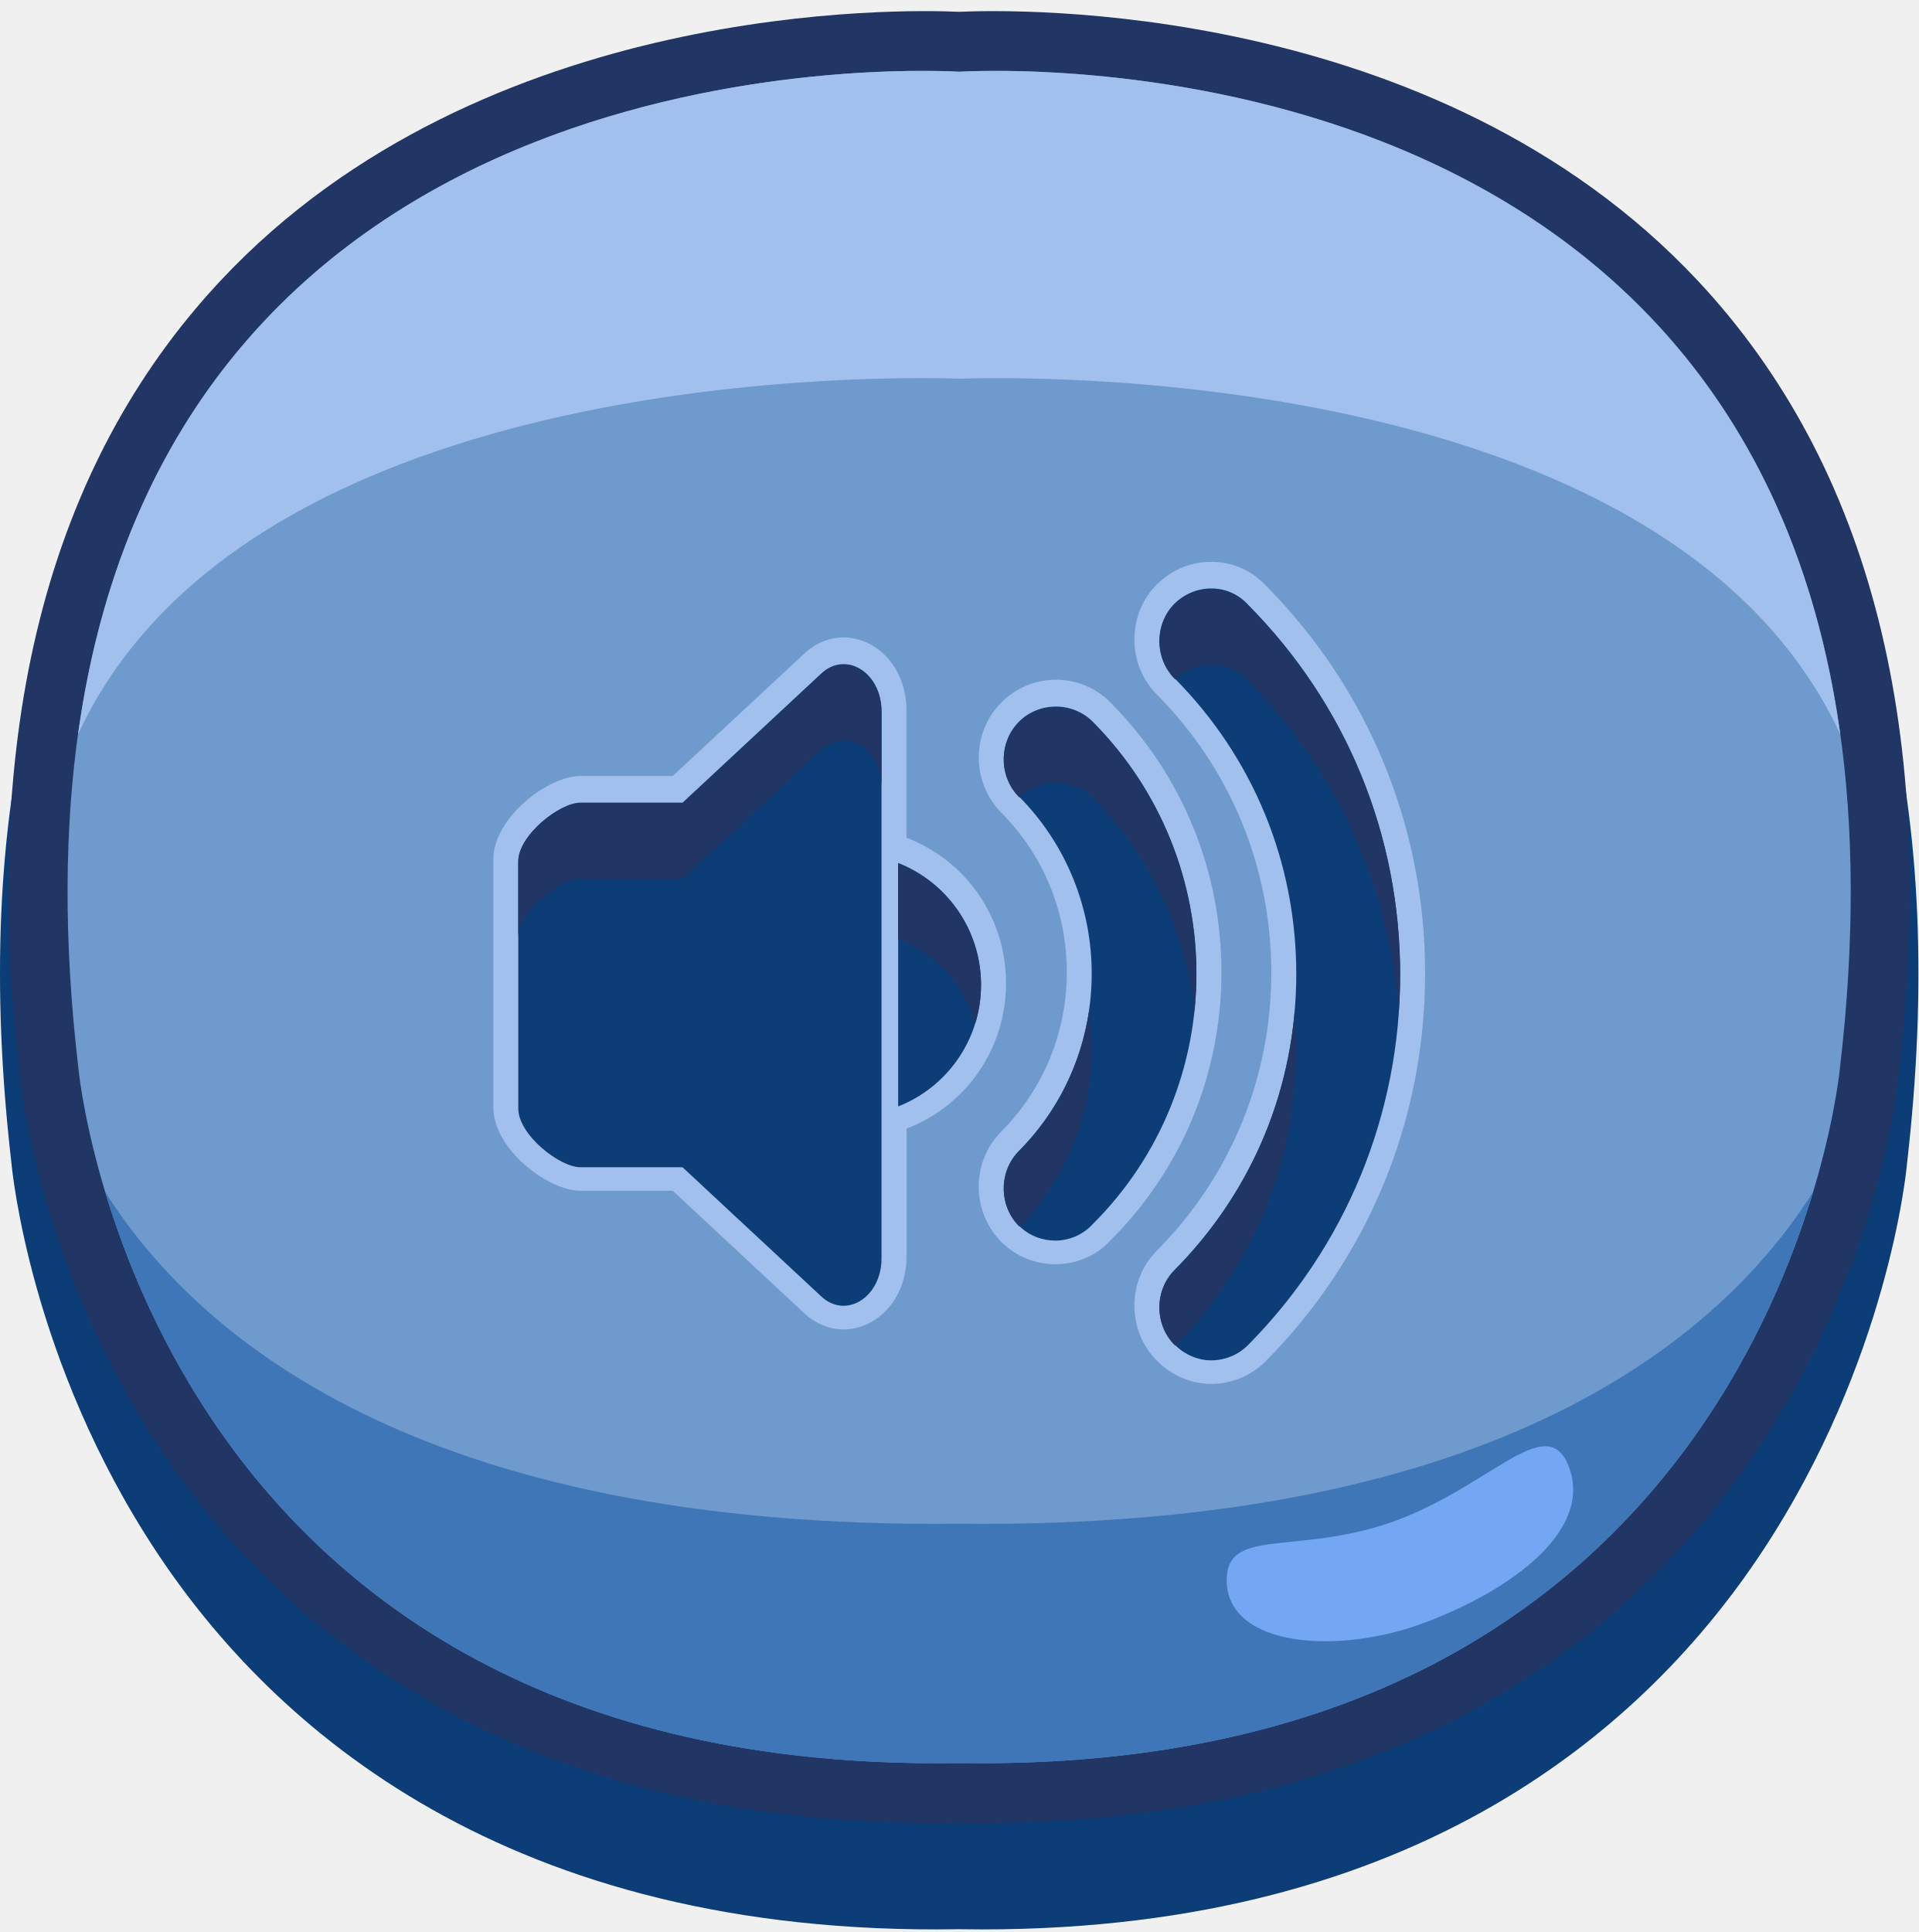
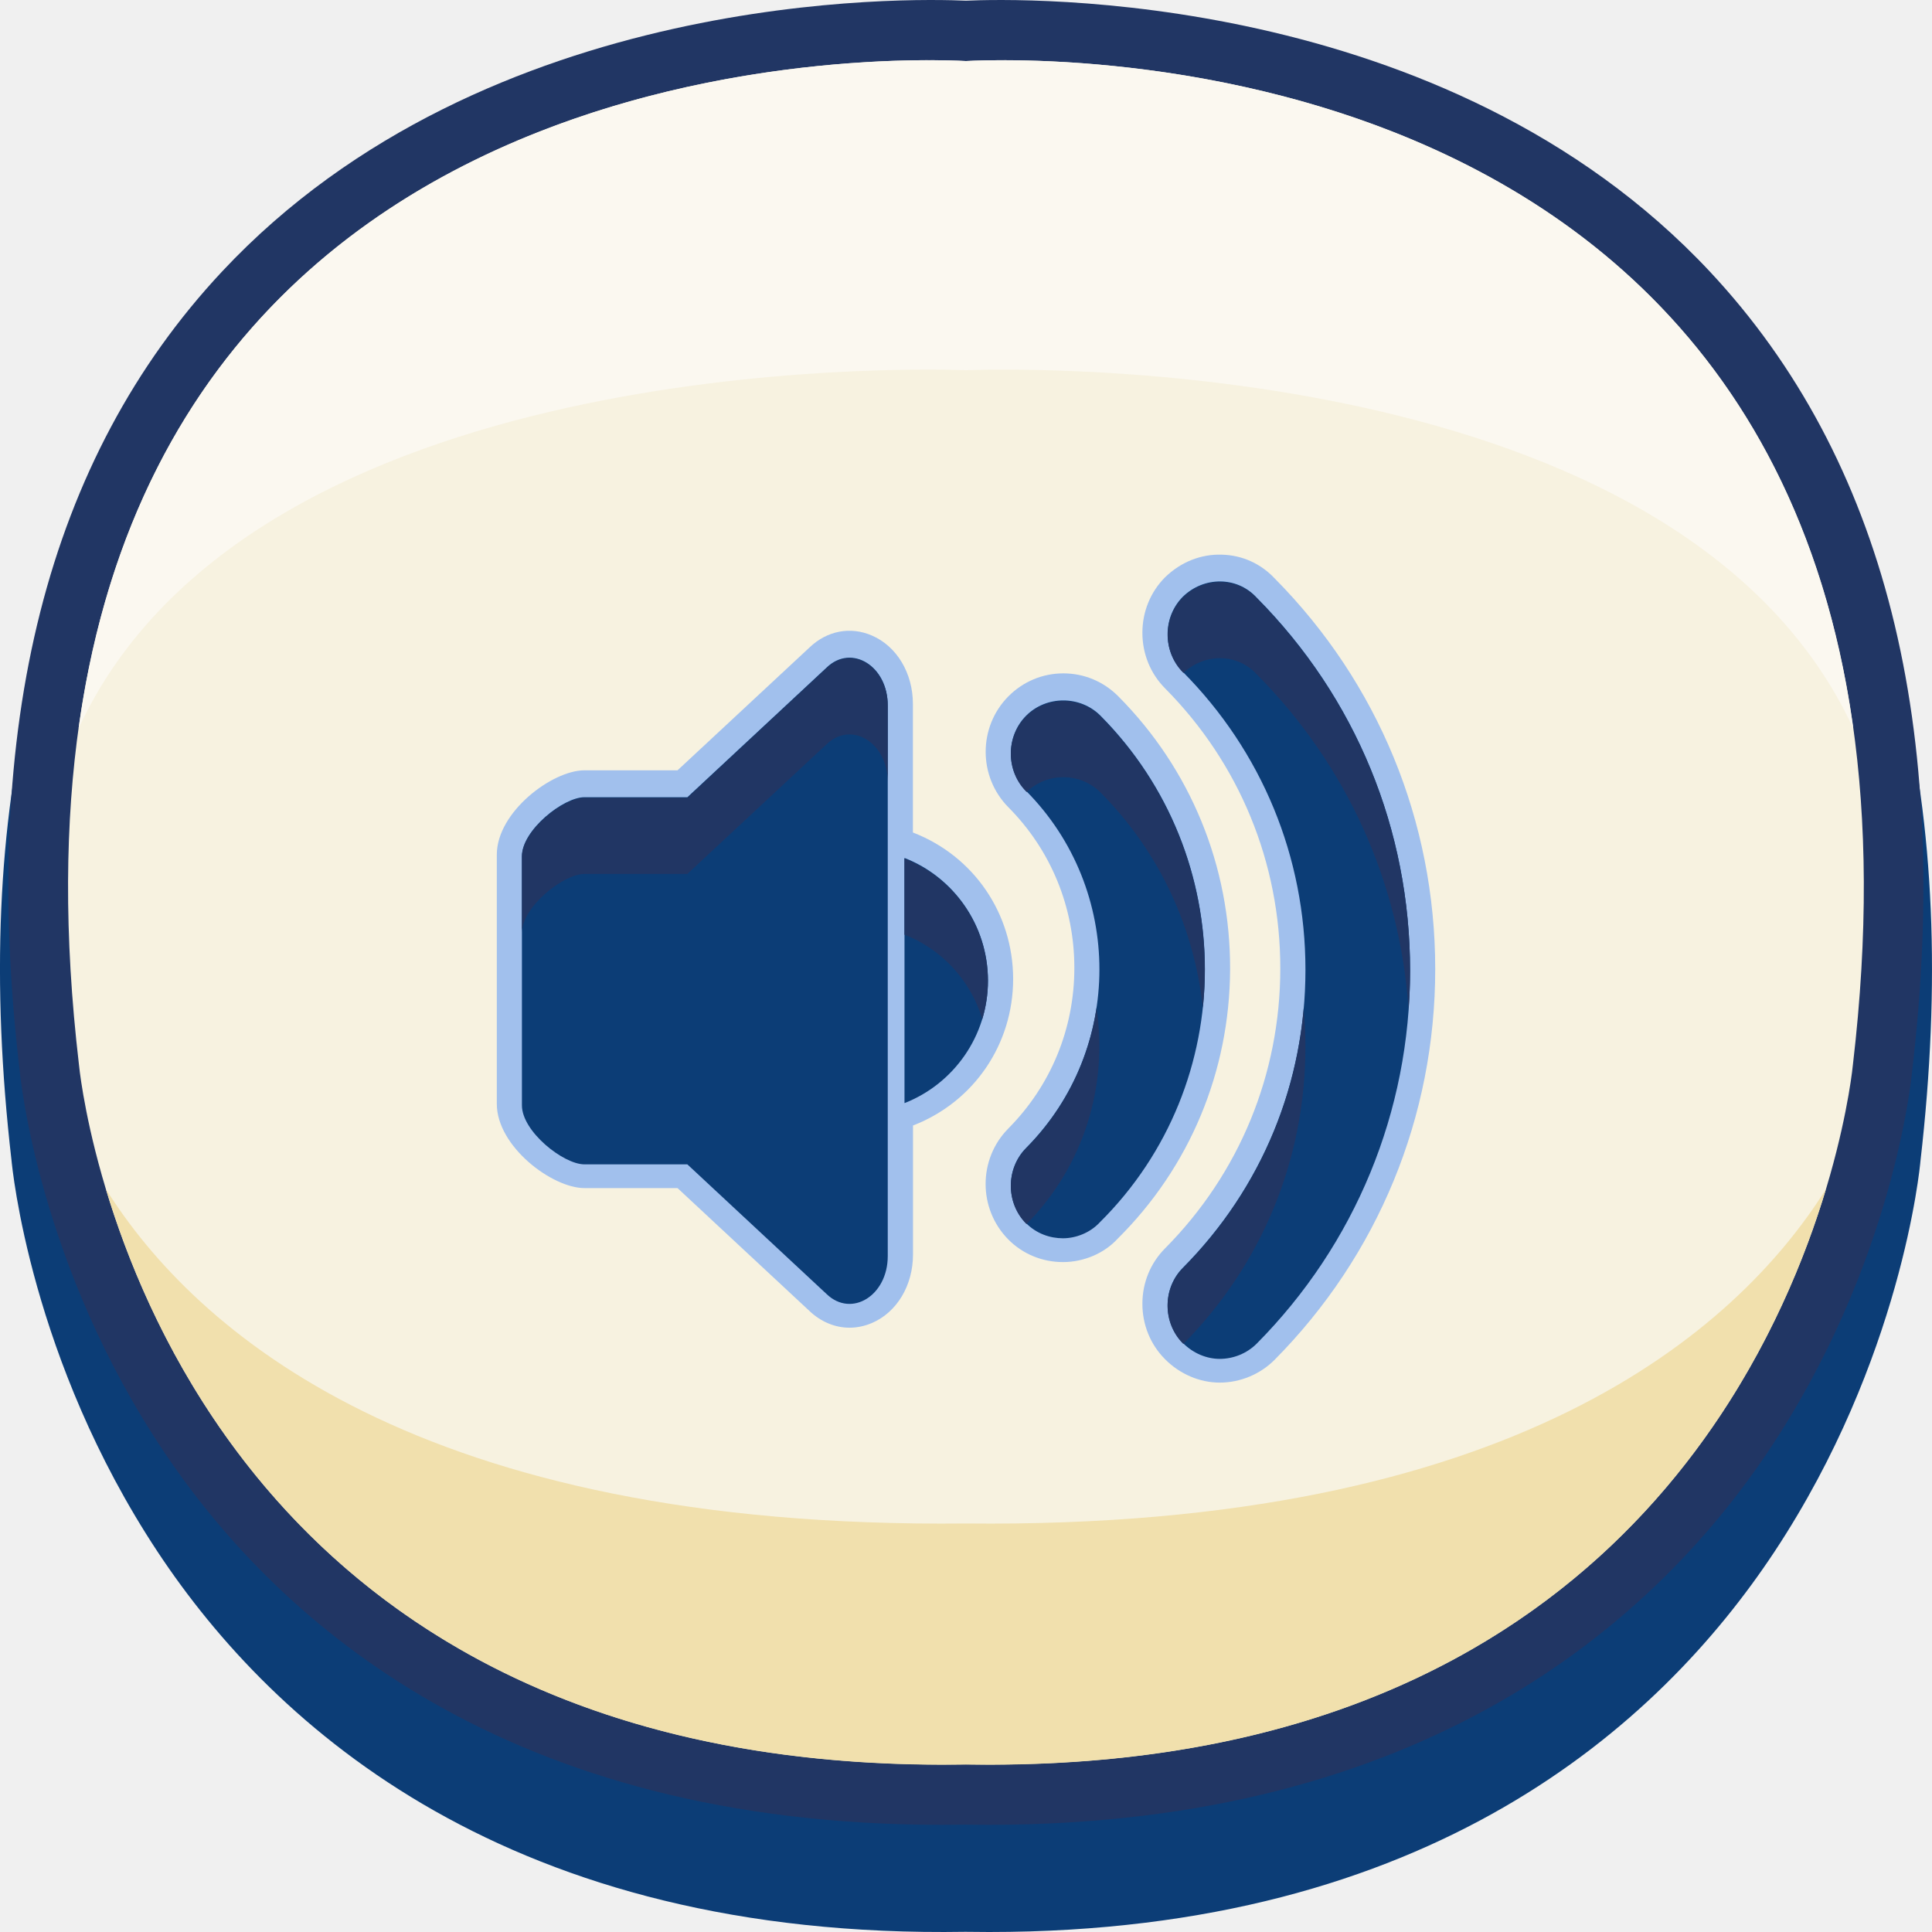
- <svg xmlns="http://www.w3.org/2000/svg" width="140" height="141" viewBox="0 0 140 141" fill="none">
+ <svg xmlns="http://www.w3.org/2000/svg" width="60" height="60" viewBox="0 0 60 60" fill="none">
+   <path d="M53.357 10.514C45.04 1.461 31.765 1.81 30.001 1.899C28.236 1.81 14.958 1.461 6.645 10.514C1.204 16.439 -0.911 25.03 0.356 36.021C0.38 36.272 0.95 42.224 4.892 48.188C8.538 53.702 15.863 60.227 29.983 59.994C30.232 59.997 30.477 60 30.72 60C44.399 60 51.526 53.607 55.109 48.188C59.052 42.224 59.624 36.272 59.642 36.052C60.912 25.03 58.797 16.439 53.357 10.514Z" fill="#0C3D76" />
+   <path d="M53.102 8.435C44.864 -0.37 31.67 -0.055 29.998 0.022C28.323 -0.055 15.132 -0.373 6.894 8.435C1.471 14.231 -0.641 22.577 0.608 33.226C0.632 33.471 1.205 39.315 5.123 45.133C8.688 50.426 15.758 56.672 29.249 56.672C29.486 56.672 29.728 56.669 29.968 56.666C30.211 56.669 30.453 56.672 30.69 56.672C44.252 56.672 51.326 50.395 54.873 45.133C58.8 39.3 59.361 33.495 59.382 33.275C60.637 22.586 58.525 14.231 53.102 8.435Z" fill="#213664" />
+   <path d="M29.998 1.896C28.015 1.789 -1.339 0.745 2.451 33.054C2.451 33.054 4.47 55.212 29.998 54.795C55.526 55.209 57.545 33.054 57.545 33.054C61.338 0.745 31.981 1.789 29.998 1.896Z" fill="#F7F2E0" />
+   <path d="M29.998 11.497C31.67 11.439 52.15 10.959 57.554 22.62C54.552 0.99 31.739 1.804 29.998 1.896C28.258 1.801 5.447 0.99 2.442 22.617C7.846 10.959 28.326 11.436 29.998 11.497Z" fill="#FBF8F0" />
+   <path d="M29.998 47.313C12.984 47.493 6.061 41.336 3.29 36.931C5.198 43.262 11.274 55.102 29.998 54.799C48.722 55.102 54.798 43.262 56.706 36.931C53.935 41.336 47.012 47.493 29.998 47.313Z" fill="#F1E0AD" />
  <g clip-path="url(#clip0)">
-     <path d="M124.499 25.344C105.094 4.22 74.119 5.034 70.002 5.241C65.885 5.034 34.903 4.22 15.505 25.344C2.81 39.168 -2.125 59.214 0.832 84.86C0.888 85.446 2.216 99.334 11.415 113.25C19.923 126.116 37.014 141.34 69.96 140.797C70.54 140.804 71.113 140.811 71.68 140.811C103.598 140.811 120.228 125.895 128.588 113.25C137.788 99.334 139.123 85.446 139.165 84.932C142.129 59.214 137.194 39.168 124.499 25.344Z" fill="#0C3D76" />
-     <path d="M123.905 20.493C104.681 -0.052 73.896 0.683 69.995 0.862C66.087 0.683 35.309 -0.06 16.085 20.493C3.432 34.017 -1.496 53.491 1.419 78.338C1.475 78.909 2.81 92.547 11.954 106.12C20.272 118.472 36.77 133.046 68.247 133.046C68.8 133.046 69.366 133.038 69.925 133.031C70.491 133.038 71.058 133.046 71.61 133.046C103.255 133.046 119.76 118.401 128.036 106.12C137.201 92.511 138.508 78.966 138.557 78.452C141.486 53.513 136.558 34.017 123.905 20.493Z" fill="#213664" />
-     <path d="M69.995 5.234C65.367 4.984 -3.125 2.548 5.718 77.938C5.718 77.938 10.43 129.638 69.995 128.667C129.56 129.631 134.272 77.938 134.272 77.938C143.121 2.548 74.622 4.984 69.995 5.234Z" fill="#6F9ACD" />
-     <path d="M69.995 27.637C73.895 27.502 121.682 26.38 134.293 53.591C127.288 3.119 74.056 5.02 69.995 5.234C65.933 5.013 12.708 3.119 5.697 53.584C18.308 26.38 66.094 27.494 69.995 27.637Z" fill="#A1C0ED" />
-     <path d="M69.995 111.206C30.296 111.628 14.141 97.261 7.675 86.981C12.128 101.755 26.305 129.381 69.995 128.673C113.685 129.381 127.861 101.755 132.314 86.981C125.848 97.261 109.693 111.628 69.995 111.206Z" fill="#3F76B7" />
-     <path d="M89.519 115.386C89.589 120.172 97.586 120.858 104.094 118.379C110.595 115.9 116.153 111.6 114.517 107.113C112.881 102.627 108.456 108.978 100.788 111.342C94.14 113.386 89.463 111.571 89.519 115.386Z" fill="#73A6F3" />
-     <g clip-path="url(#clip1)">
-       <path d="M81.04 51.271C79.977 50.2 78.562 49.606 77.055 49.606C75.549 49.606 74.133 50.2 73.07 51.271C70.878 53.486 70.878 57.091 73.07 59.307C76.156 62.416 77.851 66.548 77.851 70.948C77.851 75.349 76.15 79.481 73.064 82.59C70.872 84.805 70.872 88.41 73.07 90.632C74.115 91.685 75.525 92.266 77.031 92.266C78.537 92.266 80.019 91.63 80.979 90.583C86.209 85.399 89.106 78.465 89.137 71.052C89.161 63.585 86.288 56.559 81.04 51.271Z" fill="#A1C0ED" />
-       <path d="M92.368 42.726C91.366 41.655 90.011 41.043 88.553 41.007C87.023 40.951 85.571 41.533 84.423 42.647C83.366 43.712 82.783 45.138 82.783 46.668C82.783 48.192 83.366 49.624 84.423 50.689C89.811 56.118 92.775 63.322 92.775 70.979C92.775 78.642 89.811 85.846 84.423 91.275C83.366 92.34 82.783 93.766 82.783 95.29C82.783 96.814 83.366 98.246 84.423 99.305C85.492 100.382 86.932 101 88.383 101C89.865 101 91.311 100.401 92.35 99.36C99.863 91.783 104 81.727 104 71.028C104 60.347 99.87 50.297 92.368 42.726Z" fill="#A1C0ED" />
-       <path d="M66.201 61.155L66.152 61.137V51.821C66.152 49.587 64.986 47.641 63.182 46.864C61.627 46.19 59.932 46.515 58.663 47.727L49.096 56.632H42.347C40.015 56.632 36 59.65 36 62.74V80.802C36 83.893 40.015 86.904 42.347 86.904H49.096L58.651 95.804C59.471 96.587 60.503 97.022 61.56 97.022C62.113 97.022 62.659 96.906 63.188 96.679C64.992 95.902 66.158 93.955 66.158 91.721V82.369L66.207 82.351C70.586 80.637 73.417 76.475 73.417 71.75C73.411 67.025 70.58 62.869 66.201 61.155Z" fill="#A1C0ED" />
-       <path d="M59.908 49.178L49.813 58.579H42.347C40.829 58.579 37.822 60.96 37.822 62.851V71.879V80.913C37.822 82.804 40.829 85.185 42.347 85.185H49.806L59.902 94.586C61.7 96.312 64.33 94.703 64.33 91.832V71.879V51.926C64.336 49.061 61.706 47.458 59.908 49.178Z" fill="#0C3D76" />
-       <path d="M79.752 52.678C78.282 51.197 75.822 51.197 74.352 52.678C72.882 54.166 72.882 56.632 74.352 58.12C81.441 65.262 81.441 76.855 74.352 83.997C72.882 85.485 72.882 87.957 74.352 89.445C75.112 90.21 76.096 90.54 77.025 90.54C77.948 90.54 78.987 90.155 79.698 89.383C89.841 79.327 89.841 62.844 79.752 52.678Z" fill="#0C3D76" />
-       <path d="M91.056 44.11C89.635 42.567 87.236 42.567 85.711 44.054C84.241 45.536 84.241 48.008 85.711 49.496C91.433 55.261 94.597 62.9 94.597 71.089C94.597 79.278 91.433 86.917 85.711 92.683C84.241 94.164 84.241 96.636 85.711 98.124C86.476 98.895 87.46 99.28 88.383 99.28C89.368 99.28 90.345 98.895 91.062 98.179C98.199 90.981 102.178 81.365 102.178 71.144C102.178 60.923 98.254 51.362 91.056 44.11Z" fill="#0C3D76" />
-       <path d="M65.545 62.98V80.748C69.08 79.364 71.594 75.912 71.594 71.86C71.588 67.815 69.08 64.363 65.545 62.98Z" fill="#0C3D76" />
-       <path d="M59.908 49.214L49.813 58.621H42.347C40.829 58.621 37.822 60.996 37.822 62.894V68.414C37.822 66.523 40.829 64.142 42.347 64.142H49.806L59.902 54.741C61.7 53.021 64.33 54.625 64.33 57.495V51.974C64.336 49.098 61.706 47.494 59.908 49.214Z" fill="#213664" />
-       <path d="M74.395 58.205C75.871 56.761 78.288 56.773 79.752 58.242C84.089 62.612 86.561 68.157 87.163 73.85C87.958 66.327 85.492 58.499 79.752 52.721C78.282 51.24 75.822 51.24 74.352 52.721C72.882 54.209 72.882 56.675 74.352 58.162C74.37 58.175 74.383 58.187 74.395 58.205Z" fill="#213664" />
-       <path d="M74.389 89.512C78.604 85.24 80.293 79.395 79.461 73.856C78.902 77.583 77.201 81.17 74.352 84.034C72.882 85.521 72.882 87.994 74.352 89.481C74.364 89.493 74.376 89.5 74.389 89.512Z" fill="#213664" />
-       <path d="M85.754 49.575C87.285 48.131 89.648 48.143 91.057 49.667C97.599 56.259 101.426 64.76 102.07 73.929C102.136 73.017 102.179 72.099 102.179 71.181C102.179 60.96 98.255 51.399 91.063 44.153C89.642 42.61 87.243 42.61 85.718 44.097C84.248 45.579 84.248 48.051 85.718 49.539C85.724 49.545 85.742 49.563 85.754 49.575Z" fill="#213664" />
-       <path d="M85.753 98.197C91.451 92.432 94.597 84.818 94.597 76.647C94.597 75.716 94.549 74.798 94.47 73.886C93.844 81.017 90.789 87.602 85.711 92.719C84.241 94.2 84.241 96.673 85.711 98.16C85.723 98.173 85.741 98.185 85.753 98.197Z" fill="#213664" />
-       <path d="M71.181 74.664C71.443 73.789 71.588 72.864 71.588 71.903C71.588 67.852 69.08 64.406 65.539 63.023V68.543C68.242 69.59 70.337 71.855 71.181 74.664Z" fill="#213664" />
-     </g>
+     <path d="M34.731 21.626C34.276 21.167 33.669 20.912 33.024 20.912C32.378 20.912 31.771 21.167 31.316 21.626C30.376 22.575 30.376 24.12 31.316 25.07C32.638 26.402 33.365 28.173 33.365 30.059C33.365 31.945 32.636 33.715 31.313 35.048C30.374 35.998 30.374 37.543 31.316 38.495C31.764 38.946 32.368 39.195 33.013 39.195C33.659 39.195 34.294 38.922 34.705 38.474C36.947 36.252 38.188 33.28 38.202 30.104C38.212 26.903 36.981 23.892 34.731 21.626Z" fill="#A1C0ED" />
+     <path d="M39.586 17.963C39.157 17.504 38.576 17.242 37.952 17.226C37.296 17.203 36.673 17.452 36.181 17.929C35.728 18.386 35.478 18.997 35.478 19.652C35.478 20.306 35.728 20.919 36.181 21.376C38.49 23.703 39.761 26.79 39.761 30.072C39.761 33.356 38.49 36.443 36.181 38.77C35.728 39.226 35.478 39.837 35.478 40.49C35.478 41.144 35.728 41.757 36.181 42.211C36.639 42.673 37.257 42.938 37.879 42.938C38.514 42.938 39.133 42.681 39.579 42.235C42.799 38.987 44.572 34.678 44.572 30.093C44.572 25.515 42.801 21.208 39.586 17.963Z" fill="#A1C0ED" />
+     <path d="M28.372 25.862L28.351 25.854V21.861C28.351 20.904 27.851 20.07 27.078 19.737C26.412 19.448 25.685 19.587 25.141 20.107L21.041 23.923H18.149C17.149 23.923 15.429 25.216 15.429 26.541V34.282C15.429 35.607 17.149 36.897 18.149 36.897H21.041L25.136 40.711C25.488 41.047 25.93 41.233 26.383 41.233C26.62 41.233 26.854 41.183 27.081 41.086C27.854 40.753 28.354 39.919 28.354 38.962V34.953L28.374 34.946C30.251 34.211 31.464 32.427 31.464 30.402C31.462 28.377 30.249 26.596 28.372 25.862Z" fill="#A1C0ED" />
+     <path d="M25.675 20.728L21.348 24.758H18.149C17.498 24.758 16.209 25.778 16.209 26.588V30.457V34.329C16.209 35.14 17.498 36.16 18.149 36.16H21.346L25.672 40.189C26.443 40.929 27.57 40.239 27.57 39.009V30.457V21.906C27.573 20.679 26.445 19.991 25.675 20.728Z" fill="#0C3D76" />
+     <path d="M34.179 22.229C33.549 21.594 32.495 21.594 31.865 22.229C31.235 22.866 31.235 23.924 31.865 24.561C34.903 27.622 34.903 32.59 31.865 35.651C31.235 36.289 31.235 37.349 31.865 37.986C32.191 38.314 32.612 38.456 33.011 38.456C33.406 38.456 33.851 38.29 34.156 37.96C38.503 33.65 38.503 26.586 34.179 22.229Z" fill="#0C3D76" />
+     <path d="M39.024 18.556C38.415 17.895 37.387 17.895 36.733 18.533C36.103 19.168 36.103 20.227 36.733 20.865C39.185 23.336 40.542 26.609 40.542 30.119C40.542 33.629 39.185 36.902 36.733 39.373C36.103 40.008 36.103 41.068 36.733 41.705C37.061 42.036 37.483 42.201 37.879 42.201C38.3 42.201 38.719 42.036 39.027 41.729C42.085 38.644 43.791 34.523 43.791 30.143C43.791 25.762 42.109 21.665 39.024 18.556Z" fill="#0C3D76" />
+     <path d="M28.09 26.644V34.258C29.605 33.666 30.683 32.186 30.683 30.45C30.68 28.716 29.605 27.236 28.09 26.644Z" fill="#0C3D76" />
+     <path d="M25.675 20.743L21.348 24.775H18.149C17.498 24.775 16.209 25.792 16.209 26.606V28.972C16.209 28.161 17.498 27.141 18.149 27.141H21.346L25.672 23.112C26.443 22.375 27.57 23.062 27.57 24.292V21.926C27.573 20.693 26.445 20.006 25.675 20.743Z" fill="#213664" />
+     <path d="M31.883 24.597C32.516 23.978 33.552 23.983 34.179 24.613C36.038 26.485 37.097 28.862 37.355 31.302C37.696 28.078 36.639 24.723 34.179 22.247C33.549 21.612 32.495 21.612 31.865 22.247C31.235 22.884 31.235 23.941 31.865 24.578C31.873 24.584 31.878 24.589 31.883 24.597Z" fill="#213664" />
+     <path d="M31.881 38.014C33.687 36.183 34.411 33.678 34.054 31.304C33.815 32.901 33.086 34.438 31.865 35.666C31.235 36.303 31.235 37.363 31.865 38.001C31.87 38.006 31.875 38.008 31.881 38.014Z" fill="#213664" />
+     <path d="M36.753 20.898C37.409 20.279 38.421 20.284 39.025 20.937C41.829 23.762 43.469 27.406 43.745 31.335C43.774 30.945 43.792 30.551 43.792 30.158C43.792 25.777 42.11 21.68 39.028 18.574C38.419 17.913 37.391 17.913 36.737 18.55C36.107 19.185 36.107 20.245 36.737 20.882C36.74 20.885 36.748 20.893 36.753 20.898Z" fill="#213664" />
+     <path d="M36.751 41.736C39.193 39.265 40.542 36.002 40.542 32.5C40.542 32.102 40.521 31.708 40.487 31.317C40.219 34.373 38.91 37.196 36.733 39.389C36.103 40.023 36.103 41.083 36.733 41.721C36.738 41.726 36.746 41.731 36.751 41.736Z" fill="#213664" />
+     <path d="M30.506 31.65C30.618 31.275 30.681 30.879 30.681 30.467C30.681 28.731 29.606 27.254 28.088 26.661V29.027C29.246 29.476 30.144 30.446 30.506 31.65Z" fill="#213664" />
  </g>
  <defs>
    <clipPath id="clip0">
-       <rect width="140" height="140" fill="white" transform="translate(0 0.811035)" />
-     </clipPath>
-     <clipPath id="clip1">
-       <rect width="68" height="60" fill="white" transform="translate(36 41)" />
+       <rect width="29.143" height="25.714" fill="white" transform="translate(15.4287 17.2236)" />
    </clipPath>
  </defs>
</svg>
